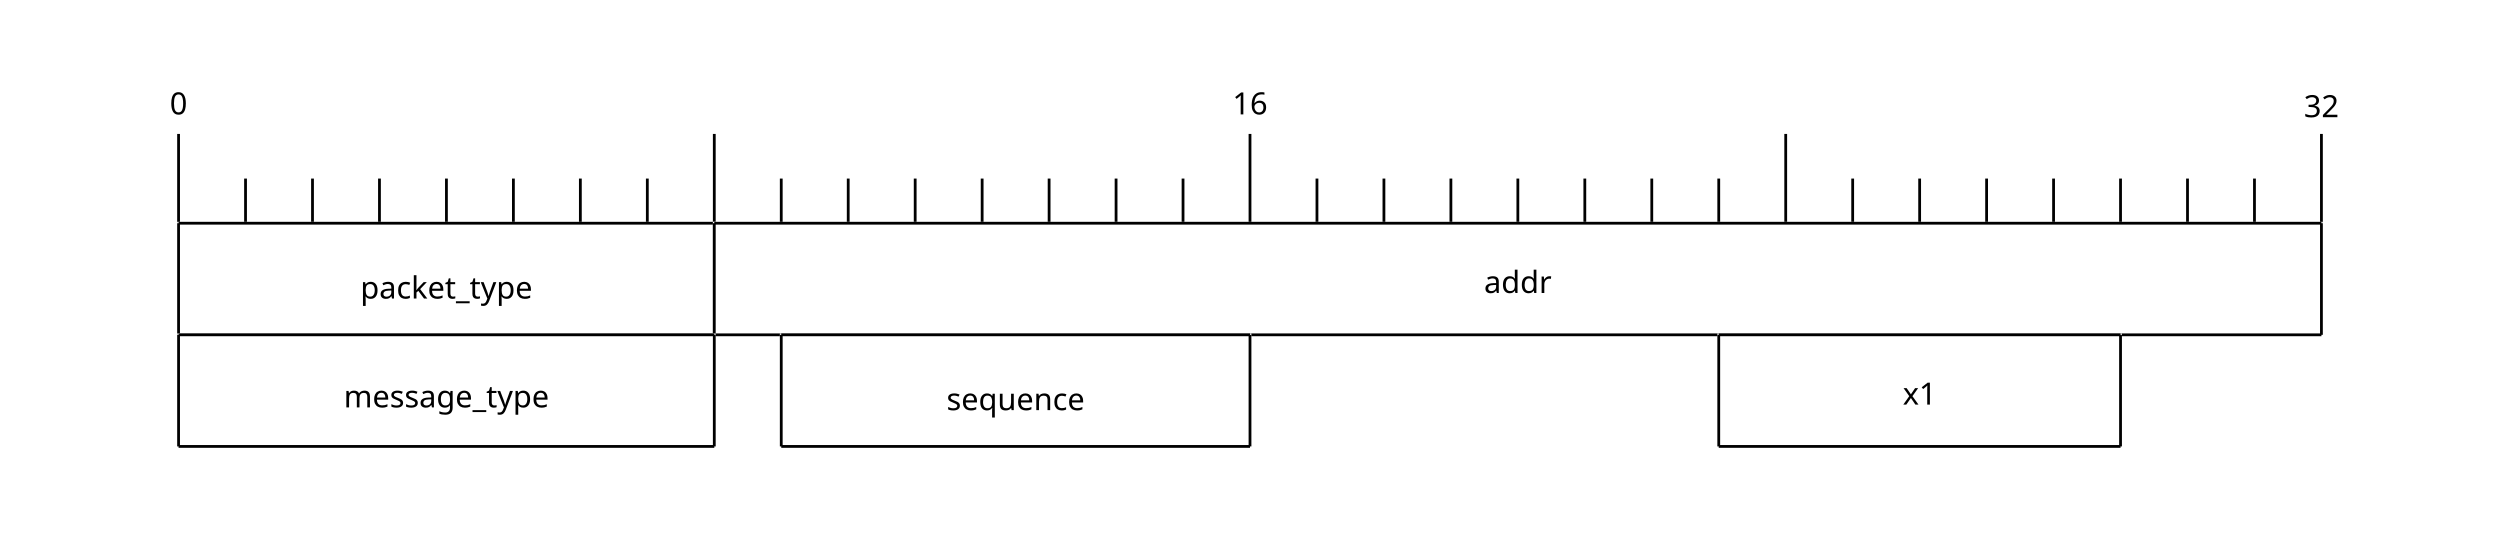
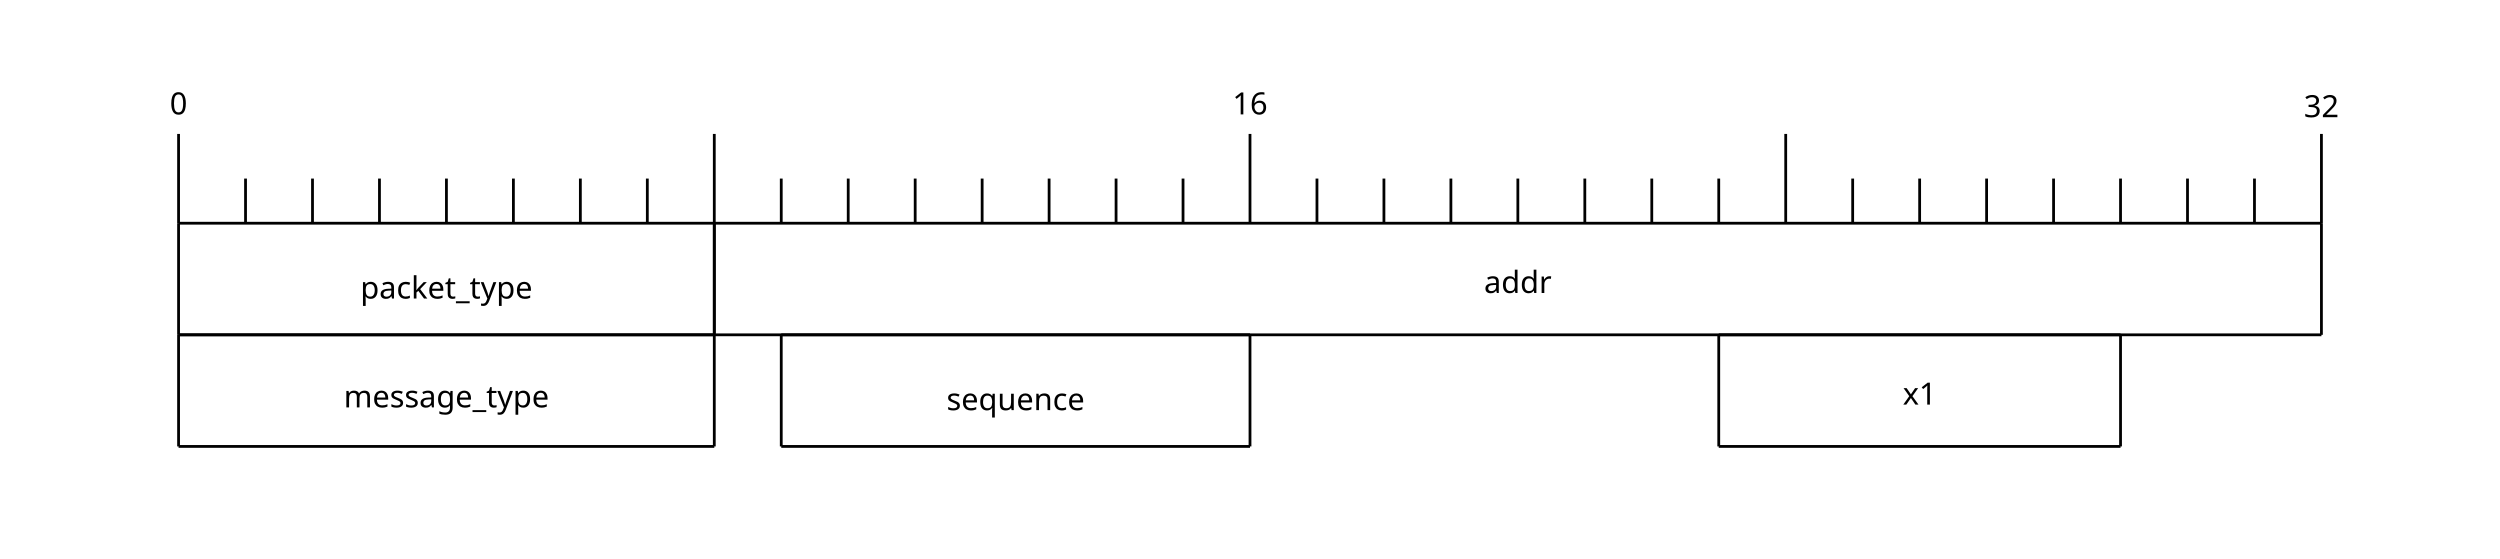
<svg xmlns="http://www.w3.org/2000/svg" viewBox="0 0 896 200">
  <defs id="defs_block">
    <filter height="1.504" id="filter_blur" width="1.157" x="-0.079" y="-0.252">
      <feGaussianBlur id="feGaussianBlur3780" stdDeviation="4.2" />
    </filter>
  </defs>
  <path d="M 64 48 L 64 80" fill="none" stroke="rgb(0,0,0)" />
  <text fill="rgb(0,0,0)" font-family="sans-serif" font-size="11" font-style="normal" font-weight="normal" text-anchor="middle" textLength="7" x="64" y="41">0</text>
  <path d="M 88 64 L 88 80" fill="none" stroke="rgb(0,0,0)" />
  <path d="M 112 64 L 112 80" fill="none" stroke="rgb(0,0,0)" />
  <path d="M 136 64 L 136 80" fill="none" stroke="rgb(0,0,0)" />
  <path d="M 160 64 L 160 80" fill="none" stroke="rgb(0,0,0)" />
  <path d="M 184 64 L 184 80" fill="none" stroke="rgb(0,0,0)" />
  <path d="M 208 64 L 208 80" fill="none" stroke="rgb(0,0,0)" />
  <path d="M 232 64 L 232 80" fill="none" stroke="rgb(0,0,0)" />
  <path d="M 256 48 L 256 80" fill="none" stroke="rgb(0,0,0)" />
  <path d="M 280 64 L 280 80" fill="none" stroke="rgb(0,0,0)" />
  <path d="M 304 64 L 304 80" fill="none" stroke="rgb(0,0,0)" />
  <path d="M 328 64 L 328 80" fill="none" stroke="rgb(0,0,0)" />
  <path d="M 352 64 L 352 80" fill="none" stroke="rgb(0,0,0)" />
  <path d="M 376 64 L 376 80" fill="none" stroke="rgb(0,0,0)" />
  <path d="M 400 64 L 400 80" fill="none" stroke="rgb(0,0,0)" />
  <path d="M 424 64 L 424 80" fill="none" stroke="rgb(0,0,0)" />
  <path d="M 448 48 L 448 80" fill="none" stroke="rgb(0,0,0)" />
  <text fill="rgb(0,0,0)" font-family="sans-serif" font-size="11" font-style="normal" font-weight="normal" text-anchor="middle" textLength="14" x="448" y="41">16</text>
  <path d="M 472 64 L 472 80" fill="none" stroke="rgb(0,0,0)" />
  <path d="M 496 64 L 496 80" fill="none" stroke="rgb(0,0,0)" />
  <path d="M 520 64 L 520 80" fill="none" stroke="rgb(0,0,0)" />
  <path d="M 544 64 L 544 80" fill="none" stroke="rgb(0,0,0)" />
  <path d="M 568 64 L 568 80" fill="none" stroke="rgb(0,0,0)" />
  <path d="M 592 64 L 592 80" fill="none" stroke="rgb(0,0,0)" />
  <path d="M 616 64 L 616 80" fill="none" stroke="rgb(0,0,0)" />
  <path d="M 640 48 L 640 80" fill="none" stroke="rgb(0,0,0)" />
  <path d="M 664 64 L 664 80" fill="none" stroke="rgb(0,0,0)" />
  <path d="M 688 64 L 688 80" fill="none" stroke="rgb(0,0,0)" />
  <path d="M 712 64 L 712 80" fill="none" stroke="rgb(0,0,0)" />
  <path d="M 736 64 L 736 80" fill="none" stroke="rgb(0,0,0)" />
  <path d="M 760 64 L 760 80" fill="none" stroke="rgb(0,0,0)" />
  <path d="M 784 64 L 784 80" fill="none" stroke="rgb(0,0,0)" />
  <path d="M 808 64 L 808 80" fill="none" stroke="rgb(0,0,0)" />
  <path d="M 832 48 L 832 80" fill="none" stroke="rgb(0,0,0)" />
  <text fill="rgb(0,0,0)" font-family="sans-serif" font-size="11" font-style="normal" font-weight="normal" text-anchor="middle" textLength="14" x="832" y="42">32</text>
-   <rect fill="rgb(255,255,255)" height="40" stroke="rgb(255,255,255)" width="192" x="64" y="80" />
+   <rect fill="none" height="40" stroke="none" width="192" x="64" y="80" />
  <path d="M 64 80 L 256 80" fill="none" stroke="rgb(0,0,0)" />
  <path d="M 256 80 L 256 120" fill="none" stroke="rgb(0,0,0)" />
  <path d="M 256 120 L 64 120" fill="none" stroke="rgb(0,0,0)" />
  <path d="M 64 120 L 64 80" fill="none" stroke="rgb(0,0,0)" />
  <text fill="rgb(0,0,0)" font-family="sans-serif" font-size="11" font-style="normal" font-weight="normal" text-anchor="middle" textLength="65" x="160" y="107">packet_type</text>
-   <rect fill="rgb(255,255,255)" height="40" stroke="rgb(255,255,255)" width="576" x="256" y="80" />
+   <rect fill="none" height="40" stroke="none" width="576" x="256" y="80" />
  <path d="M 256 80 L 832 80" fill="none" stroke="rgb(0,0,0)" />
  <path d="M 832 80 L 832 120" fill="none" stroke="rgb(0,0,0)" />
  <path d="M 832 120 L 256 120" fill="none" stroke="rgb(0,0,0)" />
  <path d="M 256 120 L 256 80" fill="none" stroke="rgb(0,0,0)" />
  <text fill="rgb(0,0,0)" font-family="sans-serif" font-size="11" font-style="normal" font-weight="normal" text-anchor="middle" textLength="25" x="544" y="105">addr</text>
-   <rect fill="rgb(255,255,255)" height="40" stroke="rgb(255,255,255)" width="192" x="64" y="120" />
+   <rect fill="none" height="40" stroke="none" width="192" x="64" y="120" />
  <path d="M 64 120 L 256 120" fill="none" stroke="rgb(0,0,0)" />
  <path d="M 256 120 L 256 160" fill="none" stroke="rgb(0,0,0)" />
  <path d="M 256 160 L 64 160" fill="none" stroke="rgb(0,0,0)" />
  <path d="M 64 160 L 64 120" fill="none" stroke="rgb(0,0,0)" />
  <text fill="rgb(0,0,0)" font-family="sans-serif" font-size="11" font-style="normal" font-weight="normal" text-anchor="middle" textLength="77" x="160" y="146">message_type</text>
-   <rect fill="rgb(255,255,255)" height="40" stroke="rgb(255,255,255)" width="168" x="280" y="120" />
+   <rect fill="none" height="40" stroke="none" width="168" x="280" y="120" />
  <path d="M 280 120 L 448 120" fill="none" stroke="rgb(0,0,0)" />
  <path d="M 448 120 L 448 160" fill="none" stroke="rgb(0,0,0)" />
  <path d="M 448 160 L 280 160" fill="none" stroke="rgb(0,0,0)" />
  <path d="M 280 160 L 280 120" fill="none" stroke="rgb(0,0,0)" />
  <text fill="rgb(0,0,0)" font-family="sans-serif" font-size="11" font-style="normal" font-weight="normal" text-anchor="middle" textLength="52" x="364" y="147">sequence</text>
-   <rect fill="rgb(255,255,255)" height="40" stroke="rgb(255,255,255)" width="144" x="616" y="120" />
+   <rect fill="none" height="40" stroke="none" width="144" x="616" y="120" />
  <path d="M 616 120 L 760 120" fill="none" stroke="rgb(0,0,0)" />
  <path d="M 760 120 L 760 160" fill="none" stroke="rgb(0,0,0)" />
  <path d="M 760 160 L 616 160" fill="none" stroke="rgb(0,0,0)" />
  <path d="M 616 160 L 616 120" fill="none" stroke="rgb(0,0,0)" />
  <text fill="rgb(0,0,0)" font-family="sans-serif" font-size="11" font-style="normal" font-weight="normal" text-anchor="middle" textLength="13" x="688" y="145">x1</text>
</svg>
